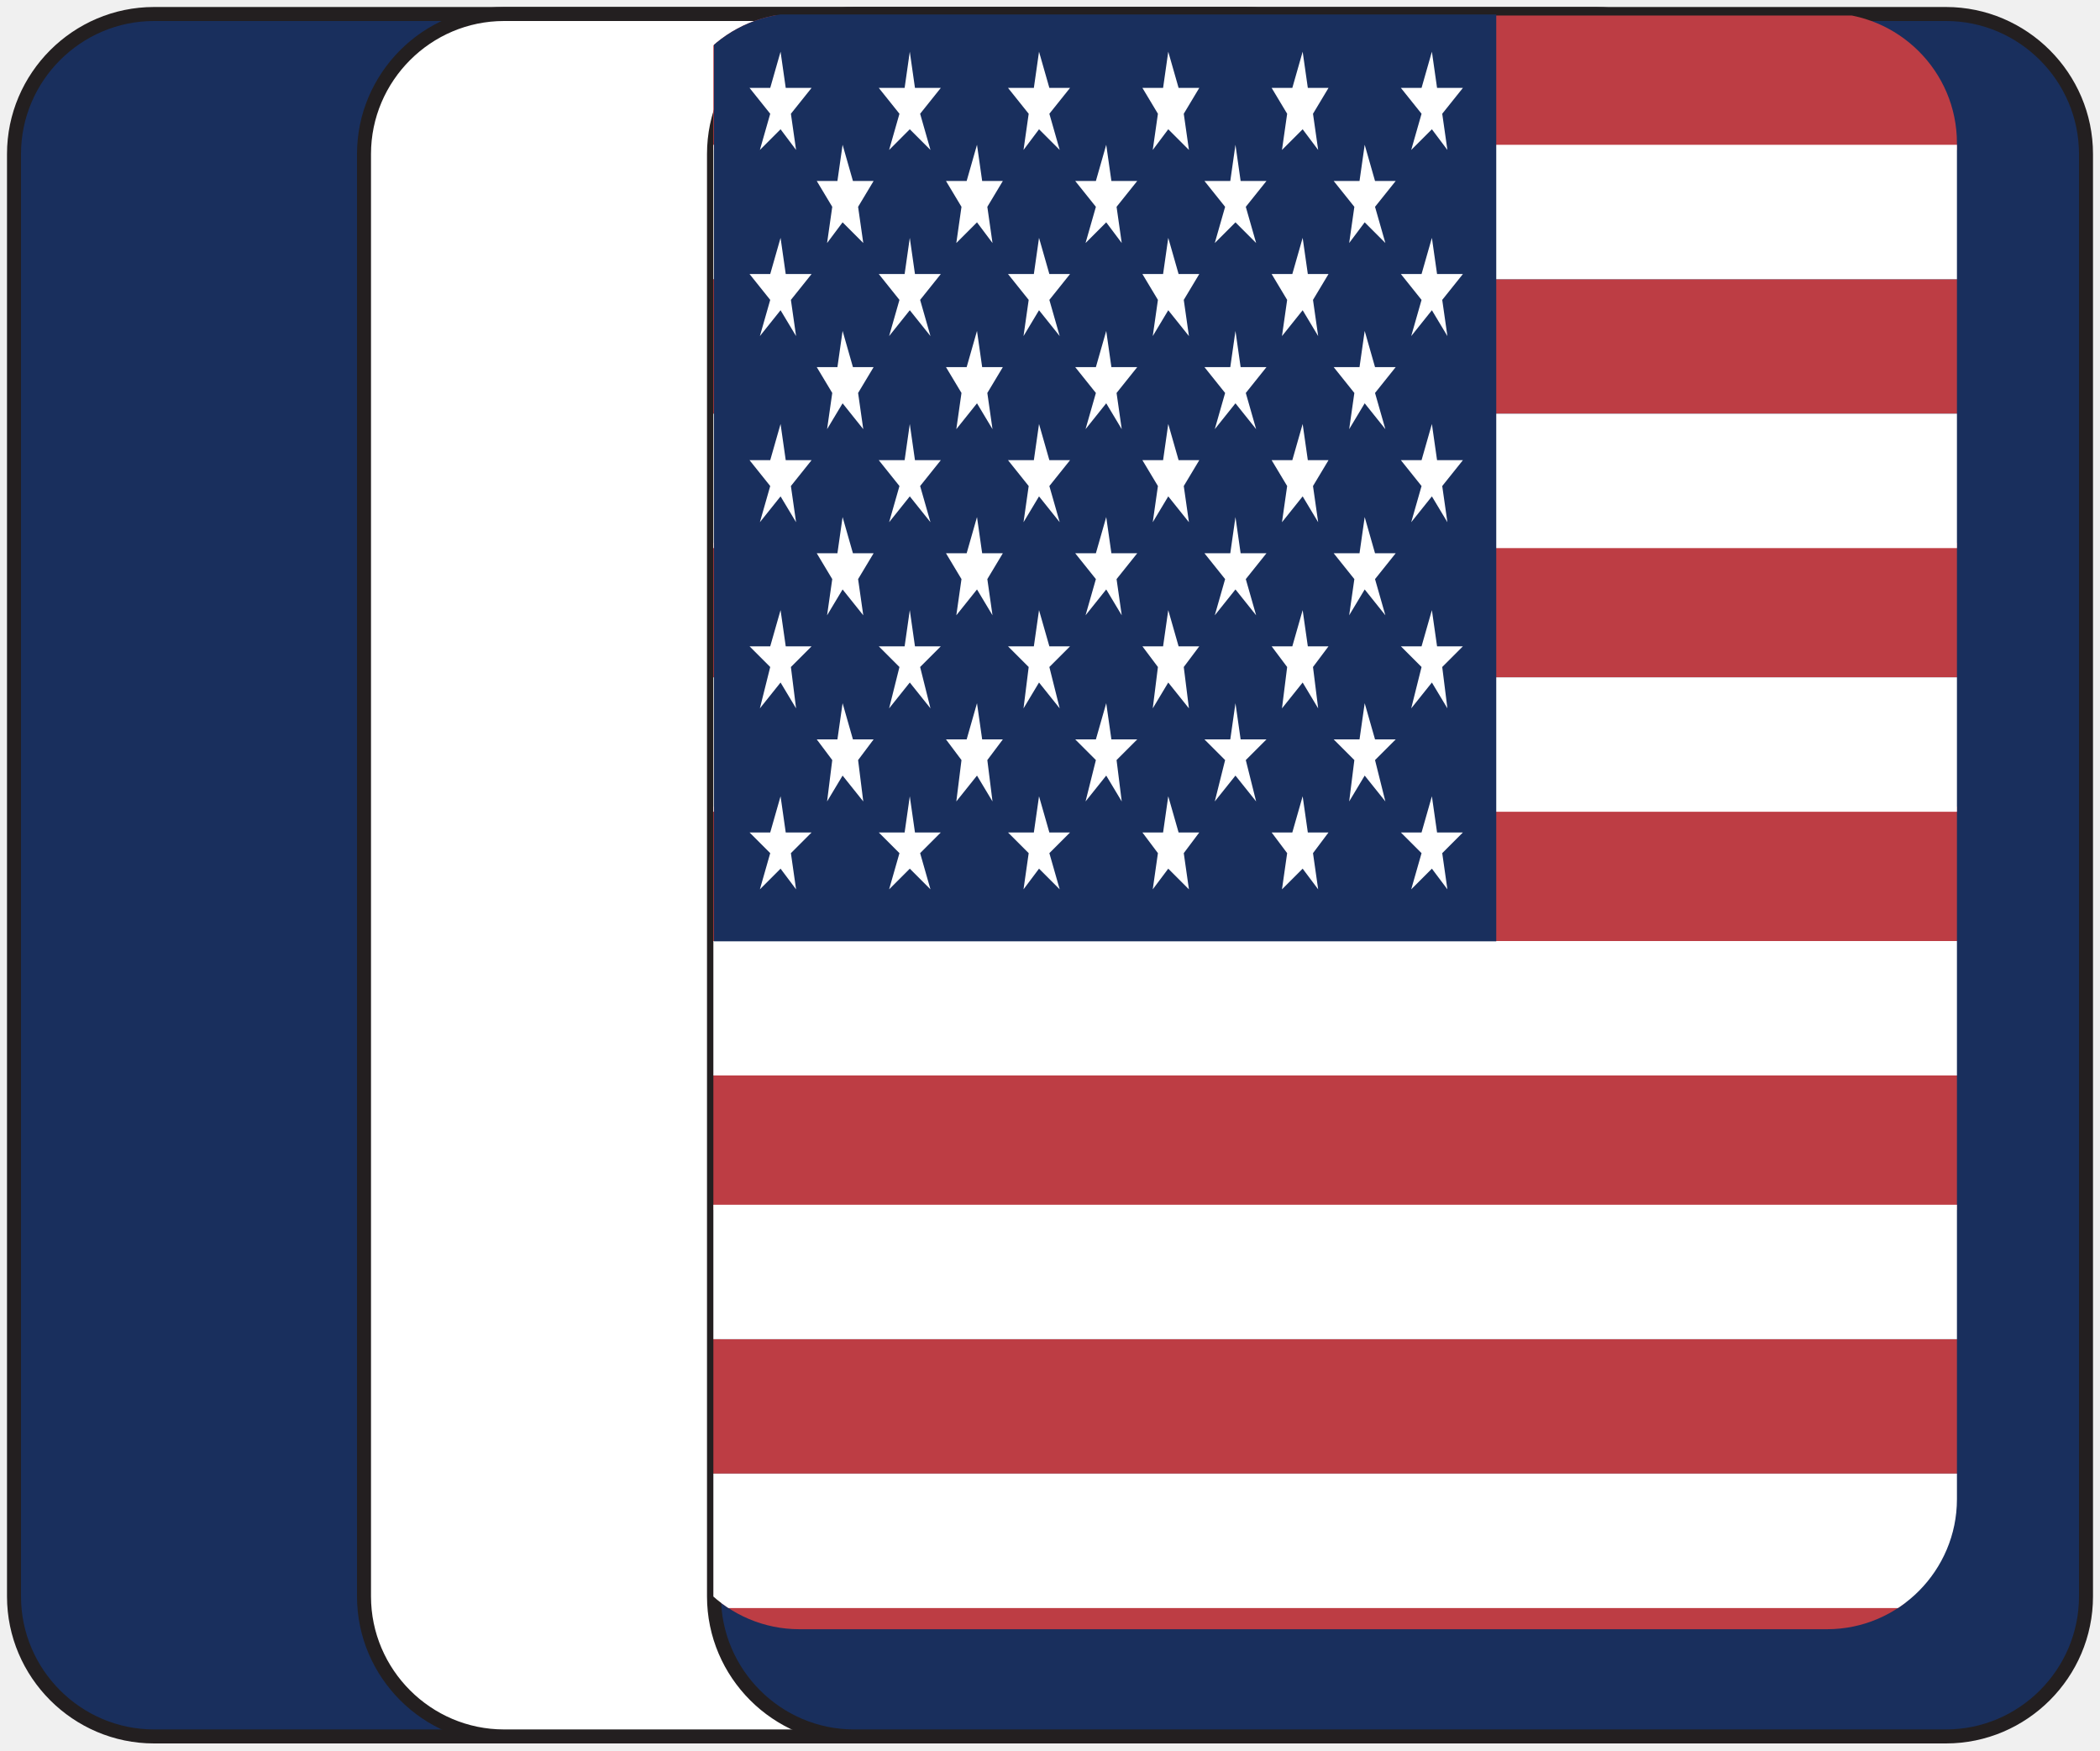
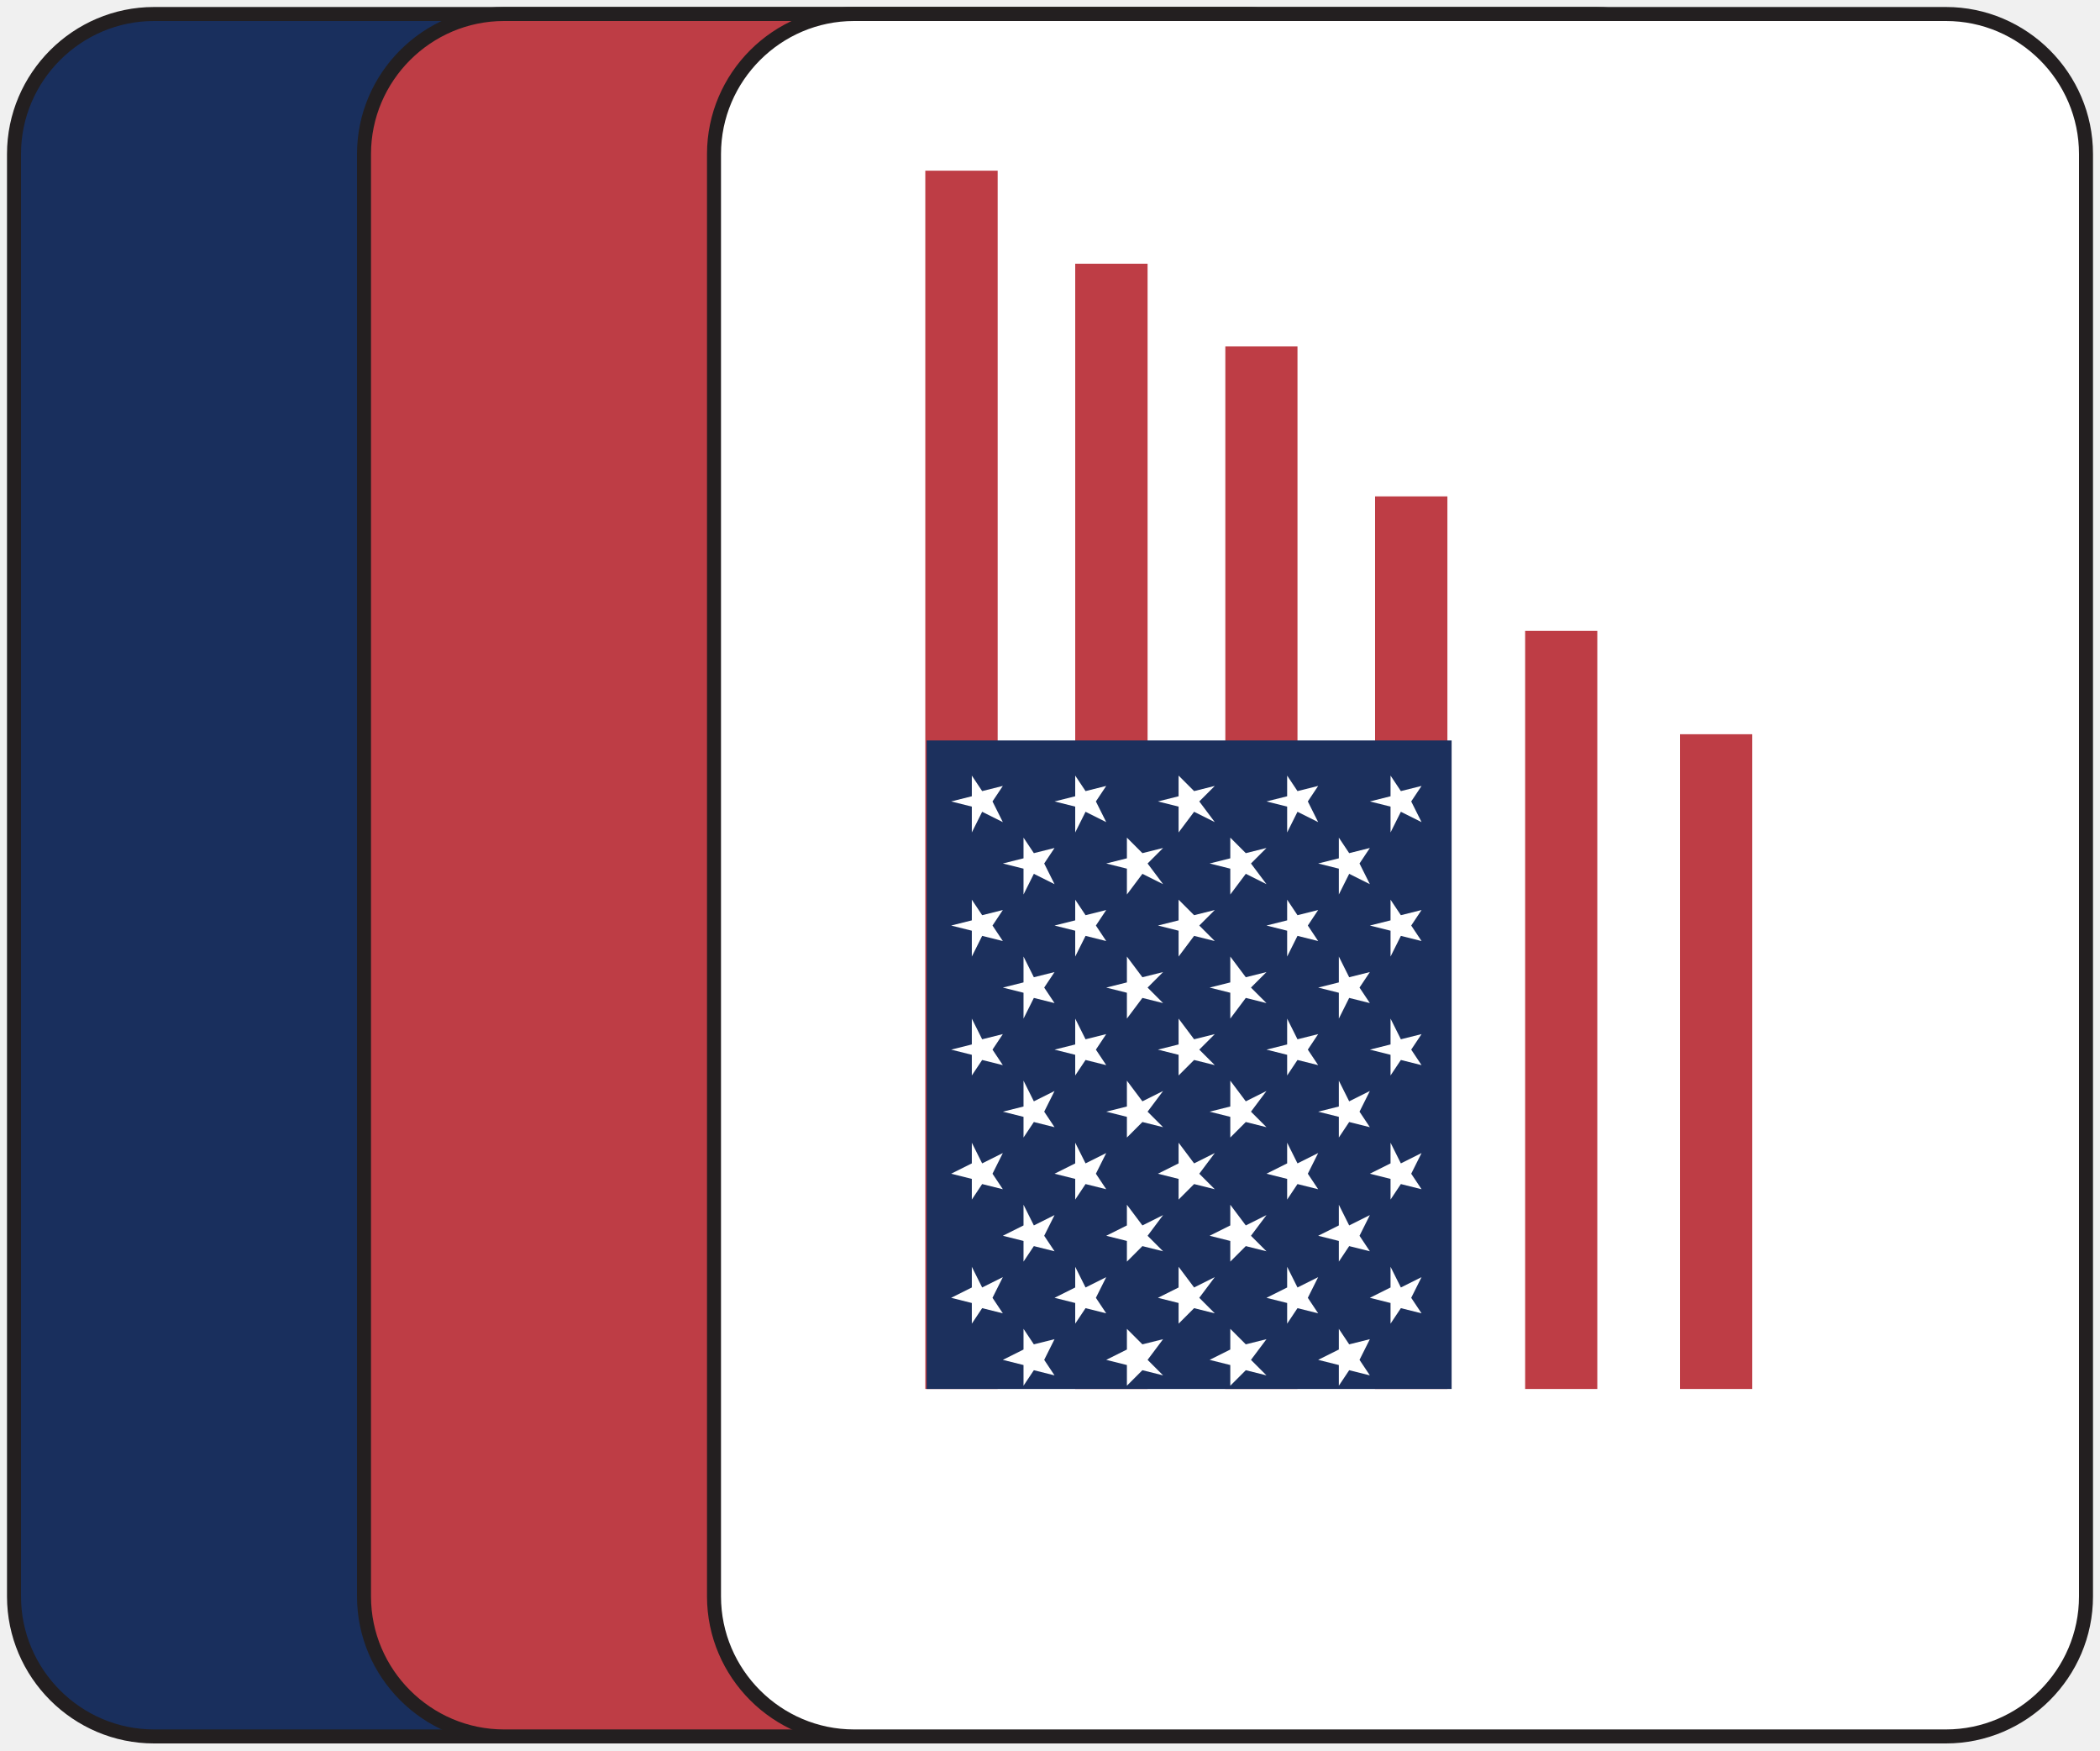
<svg xmlns="http://www.w3.org/2000/svg" xmlns:xlink="http://www.w3.org/1999/xlink" version="1.1" id="Layer_1" x="0px" y="0px" viewBox="0 0 150 125" style="enable-background:new 0 0 150 125;" xml:space="preserve">
  <style type="text/css">
	.st0{fill:#192F5D;stroke:#231F20;stroke-miterlimit:10;}
- 	.st1{fill:#FFFFFF;stroke:#231F20;stroke-miterlimit:10;}
- 	.st2{fill:#FFFFFF;stroke:#000000;stroke-miterlimit:10;}
- 	.st3{clip-path:url(#SVGID_00000090261540725733727410000017750215067384796584_);}
- 	.st4{fill-rule:evenodd;clip-rule:evenodd;fill:#BD3D44;}
- 	.st5{fill-rule:evenodd;clip-rule:evenodd;fill:#FFFFFF;}
- 	.st6{fill-rule:evenodd;clip-rule:evenodd;fill:#192F5D;}
+ 	.st1{fill:#BE3D45;stroke:#231F20;stroke-miterlimit:10;}
+ 	.st2{fill:#FFFFFF;stroke:#231F20;stroke-miterlimit:10;}
+ 	.st3{fill:#FFFFFF;stroke:#000000;stroke-miterlimit:10;}
+ 	.st4{clip-path:url(#SVGID_00000047026253563991015100000017250957282963752587_);}
+ 	.st5{fill-rule:evenodd;clip-rule:evenodd;fill:#BE3D45;}
+ 	.st6{fill-rule:evenodd;clip-rule:evenodd;fill:#FFFFFF;}
+ 	.st7{fill-rule:evenodd;clip-rule:evenodd;fill:#1C305D;}
+ 	.st8{fill:#FFFFFF;}
</style>
  <g>
    <path class="st0" d="M11,1h78c5.5,0,10,4.5,10,10v103c0,5.5-4.5,10-10,10H11c-5.5,0-10-4.5-10-10V11C1,5.5,5.5,1,11,1z" />
    <path class="st1" d="M36,1h78c5.5,0,10,4.5,10,10v103c0,5.5-4.5,10-10,10H36c-5.5,0-10-4.5-10-10V11C26,5.5,30.5,1,36,1z" />
-     <path class="st0" d="M61,1h78c5.5,0,10,4.5,10,10v103c0,5.5-4.5,10-10,10H61c-5.5,0-10-4.5-10-10V11C51,5.5,55.5,1,61,1z" />
-     <path class="st2" d="M0,0" />
+     <path class="st2" d="M61,1h78c5.5,0,10,4.5,10,10v103c0,5.5-4.5,10-10,10H61c-5.5,0-10-4.5-10-10V11C51,5.5,55.5,1,61,1z" />
+     <path class="st3" d="M0,0" />
  </g>
  <g>
    <defs>
-       <path id="SVGID_1_" d="M60.9,1h78.3c5.4,0,9.9,4.4,9.9,9.9v103.3c0,5.4-4.4,9.9-9.9,9.9H60.9c-5.4,0-9.9-4.4-9.9-9.9V10.9    C51,5.4,55.4,1,60.9,1z" />
+       <rect id="SVGID_1_" x="66.2" y="13" width="69.6" height="92.8" />
    </defs>
-     <clipPath id="SVGID_00000128445408145057134150000008395165974090388353_">
+     <clipPath id="SVGID_00000150782496215438186810000008871107265605693588_">
      <use xlink:href="#SVGID_1_" style="overflow:visible;" />
    </clipPath>
-     <g id="flag" transform="matrix(.9375 0 0 .9375 0 -.0000049038)" style="clip-path:url(#SVGID_00000128445408145057134150000008395165974090388353_);">
+     <g id="flag" transform="matrix(.9375 0 0 .9375 0 -.0000049038)" style="clip-path:url(#SVGID_00000150782496215438186810000008871107265605693588_);">
      <g id="g390" transform="matrix(3.9385 0 0 3.9385 0 .000005)">
        <g id="g169">
-           <rect id="rect156" x="13.8" y="0.3" class="st4" width="37.8" height="2.6" />
-           <rect id="rect158" x="13.8" y="5.4" class="st4" width="37.8" height="2.6" />
-           <rect id="rect160" x="13.8" y="10.5" class="st4" width="37.8" height="2.6" />
-           <rect id="rect162" x="13.8" y="15.6" class="st4" width="37.8" height="2.6" />
-           <rect id="rect164" x="13.8" y="20.8" class="st4" width="37.8" height="2.6" />
-           <rect id="rect166" x="13.8" y="25.9" class="st4" width="37.8" height="2.6" />
-           <rect id="rect168" x="13.8" y="31" class="st4" width="37.8" height="2.6" />
+           <rect id="rect156" x="17.9" y="0.8" class="st5" width="1.4" height="35.8" />
+           <rect id="rect158" x="20.8" y="5.1" class="st5" width="1.4" height="35.8" />
+           <rect id="rect160" x="23.7" y="6.7" class="st5" width="1.4" height="35.8" />
+           <rect id="rect162" x="26.6" y="9.6" class="st5" width="1.4" height="35.8" />
+           <rect id="rect164" x="29.5" y="12.2" class="st5" width="1.4" height="35.8" />
+           <rect id="rect166" x="32.5" y="14.2" class="st5" width="1.4" height="35.8" />
+           <rect id="rect168" x="35.3" y="17" class="st5" width="1.4" height="35.8" />
        </g>
        <g id="g177">
-           <rect id="rect157" x="13.8" y="2.8" class="st5" width="37.8" height="2.6" />
-           <rect id="rect159" x="13.8" y="8" class="st5" width="37.8" height="2.6" />
-           <rect id="rect161" x="13.8" y="13.1" class="st5" width="37.8" height="2.6" />
-           <rect id="rect163" x="13.8" y="18.2" class="st5" width="37.8" height="2.6" />
-           <rect id="rect165" x="13.8" y="23.3" class="st5" width="37.8" height="2.6" />
-           <rect id="rect167" x="13.8" y="28.5" class="st5" width="37.8" height="2.6" />
+           <rect id="rect157" x="19.4" y="-7.2" class="st6" width="1.4" height="35.8" />
+           <rect id="rect159" x="22.3" y="-7.2" class="st6" width="1.4" height="35.8" />
+           <rect id="rect161" x="25.2" y="-7.2" class="st6" width="1.4" height="35.8" />
+           <rect id="rect163" x="28.1" y="-7.2" class="st6" width="1.4" height="35.8" />
+           <rect id="rect165" x="31" y="-7.2" class="st6" width="1.4" height="35.8" />
+           <rect id="rect167" x="33.9" y="-7.2" class="st6" width="1.4" height="35.8" />
        </g>
      </g>
-       <rect id="rect200" x="54.4" y="1.1" class="st6" width="59.6" height="70.6" />
+       <rect id="rect200" x="70.6" y="56.4" class="st7" width="40" height="56.4" />
      <g id="g274" transform="matrix(3.9385 0 0 3.9385 0 .000005)">
        <g id="g218">
          <g id="g194">
-             <polygon id="polygon207" class="st5" points="15.1,1 15.2,1.7 15.7,1.7 15.3,2.2 15.4,2.9 15.1,2.5 14.7,2.9 14.9,2.2        14.5,1.7 14.9,1.7      " />
-             <polygon id="polygon188" class="st5" points="17.6,1 17.7,1.7 18.2,1.7 17.8,2.2 18,2.9 17.6,2.5 17.2,2.9 17.4,2.2 17,1.7        17.5,1.7      " />
-             <polygon id="polygon189" class="st5" points="20.1,1 20.3,1.7 20.7,1.7 20.3,2.2 20.5,2.9 20.1,2.5 19.8,2.9 19.9,2.2        19.5,1.7 20,1.7      " />
-             <polygon id="polygon190" class="st5" points="22.6,1 22.8,1.7 23.2,1.7 22.9,2.2 23,2.9 22.6,2.5 22.3,2.9 22.4,2.2 22.1,1.7        22.5,1.7      " />
-             <polygon id="polygon191" class="st5" points="25.2,1 25.3,1.7 25.7,1.7 25.4,2.2 25.5,2.9 25.2,2.5 24.8,2.9 24.9,2.2        24.6,1.7 25,1.7      " />
-             <polygon id="polygon192" class="st5" points="27.7,1 27.8,1.7 28.3,1.7 27.9,2.2 28,2.9 27.7,2.5 27.3,2.9 27.5,2.2 27.1,1.7        27.5,1.7      " />
+             <polygon id="polygon207" class="st6" points="18.4,27.5 18.8,27.3 18.8,26.9 19,27.2 19.4,27.1 19.2,27.5 19.4,27.8 19,27.7        18.8,28 18.8,27.6      " />
+             <polygon id="polygon188" class="st6" points="18.4,25.1 18.8,24.9 18.8,24.5 19,24.9 19.4,24.7 19.2,25.1 19.4,25.4 19,25.3        18.8,25.6 18.8,25.2      " />
+             <polygon id="polygon189" class="st6" points="18.4,22.7 18.8,22.5 18.8,22.1 19,22.5 19.4,22.3 19.2,22.7 19.4,23 19,22.9        18.8,23.2 18.8,22.8      " />
+             <polygon id="polygon190" class="st6" points="18.4,20.3 18.8,20.2 18.8,19.7 19,20.1 19.4,20 19.2,20.3 19.4,20.6 19,20.5        18.8,20.8 18.8,20.4      " />
+             <polygon id="polygon191" class="st6" points="18.4,17.9 18.8,17.8 18.8,17.4 19,17.7 19.4,17.6 19.2,17.9 19.4,18.2 19,18.1        18.8,18.5 18.8,18      " />
+             <polygon id="polygon192" class="st6" points="18.4,15.5 18.8,15.4 18.8,15 19,15.3 19.4,15.2 19.2,15.5 19.4,15.9 19,15.7        18.8,16.1 18.8,15.6      " />
          </g>
          <g id="g205">
-             <polygon id="polygon193" class="st5" points="16.3,2.8 16.5,3.5 16.9,3.5 16.6,4 16.7,4.7 16.3,4.3 16,4.7 16.1,4 15.8,3.5        16.2,3.5      " />
-             <polygon id="polygon201" class="st5" points="18.9,2.8 19,3.5 19.4,3.5 19.1,4 19.2,4.7 18.9,4.3 18.5,4.7 18.6,4 18.3,3.5        18.7,3.5      " />
-             <polygon id="polygon202" class="st5" points="21.4,2.8 21.5,3.5 22,3.5 21.6,4 21.7,4.7 21.4,4.3 21,4.7 21.2,4 20.8,3.5        21.2,3.5      " />
-             <polygon id="polygon203" class="st5" points="23.9,2.8 24,3.5 24.5,3.5 24.1,4 24.3,4.7 23.9,4.3 23.5,4.7 23.7,4 23.3,3.5        23.8,3.5      " />
-             <polygon id="polygon204" class="st5" points="26.4,2.8 26.6,3.5 27,3.5 26.6,4 26.8,4.7 26.4,4.3 26.1,4.7 26.2,4 25.8,3.5        26.3,3.5      " />
+             <polygon id="polygon193" class="st6" points="19.4,26.3 19.8,26.1 19.8,25.7 20,26 20.4,25.9 20.2,26.3 20.4,26.6 20,26.5        19.8,26.8 19.8,26.4      " />
+             <polygon id="polygon201" class="st6" points="19.4,23.9 19.8,23.7 19.8,23.3 20,23.7 20.4,23.5 20.2,23.9 20.4,24.2 20,24.1        19.8,24.4 19.8,24      " />
+             <polygon id="polygon202" class="st6" points="19.4,21.5 19.8,21.4 19.8,20.9 20,21.3 20.4,21.1 20.2,21.5 20.4,21.8 20,21.7        19.8,22 19.8,21.6      " />
+             <polygon id="polygon203" class="st6" points="19.4,19.1 19.8,19 19.8,18.5 20,18.9 20.4,18.8 20.2,19.1 20.4,19.4 20,19.3        19.8,19.7 19.8,19.2      " />
+             <polygon id="polygon204" class="st6" points="19.4,16.7 19.8,16.6 19.8,16.2 20,16.5 20.4,16.4 20.2,16.7 20.4,17.1 20,16.9        19.8,17.3 19.8,16.8      " />
          </g>
        </g>
        <g id="g232" transform="translate(0,14)">
          <g id="g233">
-             <polygon id="polygon234" class="st5" points="15.1,-9.4 15.2,-8.7 15.7,-8.7 15.3,-8.2 15.4,-7.5 15.1,-8 14.7,-7.5 14.9,-8.2        14.5,-8.7 14.9,-8.7      " />
-             <polygon id="polygon235" class="st5" points="17.6,-9.4 17.7,-8.7 18.2,-8.7 17.8,-8.2 18,-7.5 17.6,-8 17.2,-7.5 17.4,-8.2        17,-8.7 17.5,-8.7      " />
-             <polygon id="polygon236" class="st5" points="20.1,-9.4 20.3,-8.7 20.7,-8.7 20.3,-8.2 20.5,-7.5 20.1,-8 19.8,-7.5 19.9,-8.2        19.5,-8.7 20,-8.7      " />
-             <polygon id="polygon237" class="st5" points="22.6,-9.4 22.8,-8.7 23.2,-8.7 22.9,-8.2 23,-7.5 22.6,-8 22.3,-7.5 22.4,-8.2        22.1,-8.7 22.5,-8.7      " />
-             <polygon id="polygon238" class="st5" points="25.2,-9.4 25.3,-8.7 25.7,-8.7 25.4,-8.2 25.5,-7.5 25.2,-8 24.8,-7.5 24.9,-8.2        24.6,-8.7 25,-8.7      " />
-             <polygon id="polygon239" class="st5" points="27.7,-9.4 27.8,-8.7 28.3,-8.7 27.9,-8.2 28,-7.5 27.7,-8 27.3,-7.5 27.5,-8.2        27.1,-8.7 27.5,-8.7      " />
+             <polygon id="polygon234" class="st6" points="20.4,13.5 20.8,13.3 20.8,12.9 21,13.2 21.4,13.1 21.2,13.5 21.4,13.8 21,13.7        20.8,14 20.8,13.6      " />
+             <polygon id="polygon235" class="st6" points="20.4,11.1 20.8,10.9 20.8,10.5 21,10.9 21.4,10.7 21.2,11.1 21.4,11.4 21,11.3        20.8,11.6 20.8,11.2      " />
+             <polygon id="polygon236" class="st6" points="20.4,8.7 20.8,8.5 20.8,8.1 21,8.5 21.4,8.3 21.2,8.7 21.4,9 21,8.9 20.8,9.2        20.8,8.8      " />
+             <polygon id="polygon237" class="st6" points="20.4,6.3 20.8,6.2 20.8,5.7 21,6.1 21.4,6 21.2,6.3 21.4,6.6 21,6.5 20.8,6.8        20.8,6.4      " />
+             <polygon id="polygon238" class="st6" points="20.4,3.9 20.8,3.8 20.8,3.4 21,3.7 21.4,3.6 21.2,3.9 21.4,4.2 21,4.1 20.8,4.5        20.8,4      " />
+             <polygon id="polygon239" class="st6" points="20.4,1.5 20.8,1.4 20.8,1 21,1.3 21.4,1.2 21.2,1.5 21.4,1.9 21,1.7 20.8,2.1        20.8,1.6      " />
          </g>
          <g id="g240">
-             <polygon id="polygon241" class="st5" points="16.3,-7.6 16.5,-6.9 16.9,-6.9 16.6,-6.4 16.7,-5.7 16.3,-6.2 16,-5.7 16.1,-6.4        15.8,-6.9 16.2,-6.9      " />
-             <polygon id="polygon242" class="st5" points="18.9,-7.6 19,-6.9 19.4,-6.9 19.1,-6.4 19.2,-5.7 18.9,-6.2 18.5,-5.7 18.6,-6.4        18.3,-6.9 18.7,-6.9      " />
-             <polygon id="polygon243" class="st5" points="21.4,-7.6 21.5,-6.9 22,-6.9 21.6,-6.4 21.7,-5.7 21.4,-6.2 21,-5.7 21.2,-6.4        20.8,-6.9 21.2,-6.9      " />
-             <polygon id="polygon244" class="st5" points="23.9,-7.6 24,-6.9 24.5,-6.9 24.1,-6.4 24.3,-5.7 23.9,-6.2 23.5,-5.7 23.7,-6.4        23.3,-6.9 23.8,-6.9      " />
-             <polygon id="polygon245" class="st5" points="26.4,-7.6 26.6,-6.9 27,-6.9 26.6,-6.4 26.8,-5.7 26.4,-6.2 26.1,-5.7 26.2,-6.4        25.8,-6.9 26.3,-6.9      " />
+             <polygon id="polygon241" class="st6" points="21.4,12.3 21.8,12.1 21.8,11.7 22.1,12 22.5,11.9 22.2,12.3 22.5,12.6 22.1,12.5        21.8,12.8 21.8,12.4      " />
+             <polygon id="polygon242" class="st6" points="21.4,9.9 21.8,9.7 21.8,9.3 22.1,9.7 22.5,9.5 22.2,9.9 22.5,10.2 22.1,10.1        21.8,10.4 21.8,10      " />
+             <polygon id="polygon243" class="st6" points="21.4,7.5 21.8,7.4 21.8,6.9 22.1,7.3 22.5,7.1 22.2,7.5 22.5,7.8 22.1,7.7        21.8,8 21.8,7.6      " />
+             <polygon id="polygon244" class="st6" points="21.4,5.1 21.8,5 21.8,4.5 22.1,4.9 22.5,4.8 22.2,5.1 22.5,5.4 22.1,5.3        21.8,5.7 21.8,5.2      " />
+             <polygon id="polygon245" class="st6" points="21.4,2.7 21.8,2.6 21.8,2.2 22.1,2.5 22.5,2.4 22.2,2.7 22.5,3.1 22.1,2.9        21.8,3.3 21.8,2.8      " />
          </g>
        </g>
        <g id="g246" transform="translate(0,28)">
          <g id="g247">
-             <polygon id="polygon248" class="st5" points="15.1,-19.8 15.2,-19.1 15.7,-19.1 15.3,-18.6 15.4,-17.9 15.1,-18.4 14.7,-17.9        14.9,-18.6 14.5,-19.1 14.9,-19.1      " />
-             <polygon id="polygon249" class="st5" points="17.6,-19.8 17.7,-19.1 18.2,-19.1 17.8,-18.6 18,-17.9 17.6,-18.4 17.2,-17.9        17.4,-18.6 17,-19.1 17.5,-19.1      " />
-             <polygon id="polygon250" class="st5" points="20.1,-19.8 20.3,-19.1 20.7,-19.1 20.3,-18.6 20.5,-17.9 20.1,-18.4 19.8,-17.9        19.9,-18.6 19.5,-19.1 20,-19.1      " />
-             <polygon id="polygon251" class="st5" points="22.6,-19.8 22.8,-19.1 23.2,-19.1 22.9,-18.6 23,-17.9 22.6,-18.4 22.3,-17.9        22.4,-18.6 22.1,-19.1 22.5,-19.1      " />
-             <polygon id="polygon252" class="st5" points="25.2,-19.8 25.3,-19.1 25.7,-19.1 25.4,-18.6 25.5,-17.9 25.2,-18.4 24.8,-17.9        24.9,-18.6 24.6,-19.1 25,-19.1      " />
-             <polygon id="polygon253" class="st5" points="27.7,-19.8 27.8,-19.1 28.3,-19.1 27.9,-18.6 28,-17.9 27.7,-18.4 27.3,-17.9        27.5,-18.6 27.1,-19.1 27.5,-19.1      " />
+             <polygon id="polygon248" class="st6" points="22.4,-0.5 22.8,-0.7 22.8,-1.1 23.1,-0.8 23.5,-0.9 23.2,-0.5 23.5,-0.2        23.1,-0.3 22.8,0 22.8,-0.4      " />
+             <polygon id="polygon249" class="st6" points="22.4,-2.9 22.8,-3.1 22.8,-3.5 23.1,-3.1 23.5,-3.3 23.2,-2.9 23.5,-2.6        23.1,-2.7 22.8,-2.4 22.8,-2.8      " />
+             <polygon id="polygon250" class="st6" points="22.4,-5.3 22.8,-5.5 22.8,-5.9 23.1,-5.5 23.5,-5.7 23.2,-5.3 23.5,-5 23.1,-5.1        22.8,-4.8 22.8,-5.2      " />
+             <polygon id="polygon251" class="st6" points="22.4,-7.7 22.8,-7.8 22.8,-8.3 23.1,-7.9 23.5,-8 23.2,-7.7 23.5,-7.4 23.1,-7.5        22.8,-7.2 22.8,-7.6      " />
+             <polygon id="polygon252" class="st6" points="22.4,-10.1 22.8,-10.2 22.8,-10.6 23.1,-10.3 23.5,-10.4 23.2,-10.1 23.5,-9.8        23.1,-9.9 22.8,-9.5 22.8,-10      " />
+             <polygon id="polygon253" class="st6" points="22.4,-12.5 22.8,-12.6 22.8,-13 23.1,-12.7 23.5,-12.8 23.2,-12.5 23.5,-12.1        23.1,-12.3 22.8,-11.9 22.8,-12.4      " />
          </g>
          <g id="g254">
-             <polygon id="polygon255" class="st5" points="16.3,-18 16.5,-17.3 16.9,-17.3 16.6,-16.8 16.7,-16.1 16.3,-16.6 16,-16.1        16.1,-16.8 15.8,-17.3 16.2,-17.3      " />
-             <polygon id="polygon256" class="st5" points="18.9,-18 19,-17.3 19.4,-17.3 19.1,-16.8 19.2,-16.1 18.9,-16.6 18.5,-16.1        18.6,-16.8 18.3,-17.3 18.7,-17.3      " />
-             <polygon id="polygon257" class="st5" points="21.4,-18 21.5,-17.3 22,-17.3 21.6,-16.8 21.7,-16.1 21.4,-16.6 21,-16.1        21.2,-16.8 20.8,-17.3 21.2,-17.3      " />
-             <polygon id="polygon258" class="st5" points="23.9,-18 24,-17.3 24.5,-17.3 24.1,-16.8 24.3,-16.1 23.9,-16.6 23.5,-16.1        23.7,-16.8 23.3,-17.3 23.8,-17.3      " />
-             <polygon id="polygon259" class="st5" points="26.4,-18 26.6,-17.3 27,-17.3 26.6,-16.8 26.8,-16.1 26.4,-16.6 26.1,-16.1        26.2,-16.8 25.8,-17.3 26.3,-17.3      " />
+             <polygon id="polygon255" class="st6" points="23.4,-1.7 23.8,-1.9 23.8,-2.3 24.1,-2 24.5,-2.1 24.2,-1.7 24.5,-1.4 24.1,-1.5        23.8,-1.2 23.8,-1.6      " />
+             <polygon id="polygon256" class="st6" points="23.4,-4.1 23.8,-4.3 23.8,-4.7 24.1,-4.3 24.5,-4.5 24.2,-4.1 24.5,-3.8        24.1,-3.9 23.8,-3.6 23.8,-4      " />
+             <polygon id="polygon257" class="st6" points="23.4,-6.5 23.8,-6.6 23.8,-7.1 24.1,-6.7 24.5,-6.9 24.2,-6.5 24.5,-6.2        24.1,-6.3 23.8,-6 23.8,-6.4      " />
+             <polygon id="polygon258" class="st6" points="23.4,-8.9 23.8,-9 23.8,-9.5 24.1,-9.1 24.5,-9.2 24.2,-8.9 24.5,-8.6 24.1,-8.7        23.8,-8.3 23.8,-8.8      " />
+             <polygon id="polygon259" class="st6" points="23.4,-11.3 23.8,-11.4 23.8,-11.8 24.1,-11.5 24.5,-11.6 24.2,-11.3 24.5,-10.9        24.1,-11.1 23.8,-10.7 23.8,-11.2      " />
          </g>
        </g>
        <g id="g260" transform="translate(0,42)">
          <g id="g261">
-             <polygon id="polygon262" class="st5" points="15.1,-30.2 15.2,-29.5 15.7,-29.5 15.3,-29.1 15.4,-28.3 15.1,-28.8 14.7,-28.3        14.9,-29.1 14.5,-29.5 14.9,-29.5      " />
-             <polygon id="polygon263" class="st5" points="17.6,-30.2 17.7,-29.5 18.2,-29.5 17.8,-29.1 18,-28.3 17.6,-28.8 17.2,-28.3        17.4,-29.1 17,-29.5 17.5,-29.5      " />
-             <polygon id="polygon264" class="st5" points="20.1,-30.2 20.3,-29.5 20.7,-29.5 20.3,-29.1 20.5,-28.3 20.1,-28.8 19.8,-28.3        19.9,-29.1 19.5,-29.5 20,-29.5      " />
-             <polygon id="polygon265" class="st5" points="22.6,-30.2 22.8,-29.5 23.2,-29.5 22.9,-29.1 23,-28.3 22.6,-28.8 22.3,-28.3        22.4,-29.1 22.1,-29.5 22.5,-29.5      " />
-             <polygon id="polygon266" class="st5" points="25.2,-30.2 25.3,-29.5 25.7,-29.5 25.4,-29.1 25.5,-28.3 25.2,-28.8 24.8,-28.3        24.9,-29.1 24.6,-29.5 25,-29.5      " />
-             <polygon id="polygon267" class="st5" points="27.7,-30.2 27.8,-29.5 28.3,-29.5 27.9,-29.1 28,-28.3 27.7,-28.8 27.3,-28.3        27.5,-29.1 27.1,-29.5 27.5,-29.5      " />
+             <polygon id="polygon262" class="st6" points="24.5,-14.5 24.9,-14.7 24.9,-15.1 25.1,-14.8 25.5,-14.9 25.3,-14.5 25.5,-14.2        25.1,-14.3 24.9,-14 24.9,-14.4      " />
+             <polygon id="polygon263" class="st6" points="24.5,-16.9 24.9,-17.1 24.9,-17.5 25.1,-17.1 25.5,-17.3 25.3,-16.9 25.5,-16.6        25.1,-16.7 24.9,-16.4 24.9,-16.8      " />
+             <polygon id="polygon264" class="st6" points="24.5,-19.3 24.9,-19.5 24.9,-19.9 25.1,-19.5 25.5,-19.7 25.3,-19.3 25.5,-19        25.1,-19.1 24.9,-18.8 24.9,-19.2      " />
+             <polygon id="polygon265" class="st6" points="24.5,-21.7 24.9,-21.8 24.9,-22.3 25.1,-21.9 25.5,-22 25.3,-21.7 25.5,-21.4        25.1,-21.5 24.9,-21.2 24.9,-21.6      " />
+             <polygon id="polygon266" class="st6" points="24.5,-24.1 24.9,-24.2 24.9,-24.6 25.1,-24.3 25.5,-24.4 25.3,-24.1 25.5,-23.8        25.1,-23.9 24.9,-23.5 24.9,-24      " />
+             <polygon id="polygon267" class="st6" points="24.5,-26.5 24.9,-26.6 24.9,-27 25.1,-26.7 25.5,-26.8 25.3,-26.5 25.5,-26.1        25.1,-26.3 24.9,-25.9 24.9,-26.4      " />
          </g>
          <g id="g268">
-             <polygon id="polygon269" class="st5" points="16.3,-28.4 16.5,-27.7 16.9,-27.7 16.6,-27.3 16.7,-26.5 16.3,-27 16,-26.5        16.1,-27.3 15.8,-27.7 16.2,-27.7      " />
-             <polygon id="polygon270" class="st5" points="18.9,-28.4 19,-27.7 19.4,-27.7 19.1,-27.3 19.2,-26.5 18.9,-27 18.5,-26.5        18.6,-27.3 18.3,-27.7 18.7,-27.7      " />
-             <polygon id="polygon271" class="st5" points="21.4,-28.4 21.5,-27.7 22,-27.7 21.6,-27.3 21.7,-26.5 21.4,-27 21,-26.5        21.2,-27.3 20.8,-27.7 21.2,-27.7      " />
-             <polygon id="polygon272" class="st5" points="23.9,-28.4 24,-27.7 24.5,-27.7 24.1,-27.3 24.3,-26.5 23.9,-27 23.5,-26.5        23.7,-27.3 23.3,-27.7 23.8,-27.7      " />
-             <polygon id="polygon273" class="st5" points="26.4,-28.4 26.6,-27.7 27,-27.7 26.6,-27.3 26.8,-26.5 26.4,-27 26.1,-26.5        26.2,-27.3 25.8,-27.7 26.3,-27.7      " />
+             <polygon id="polygon269" class="st6" points="25.5,-15.7 25.9,-15.9 25.9,-16.3 26.1,-16 26.5,-16.1 26.3,-15.7 26.5,-15.4        26.1,-15.5 25.9,-15.2 25.9,-15.6      " />
+             <polygon id="polygon270" class="st6" points="25.5,-18.1 25.9,-18.3 25.9,-18.7 26.1,-18.3 26.5,-18.5 26.3,-18.1 26.5,-17.8        26.1,-17.9 25.9,-17.6 25.9,-18      " />
+             <polygon id="polygon271" class="st6" points="25.5,-20.5 25.9,-20.6 25.9,-21.1 26.1,-20.7 26.5,-20.9 26.3,-20.5 26.5,-20.2        26.1,-20.3 25.9,-20 25.9,-20.4      " />
+             <polygon id="polygon272" class="st6" points="25.5,-22.9 25.9,-23 25.9,-23.5 26.1,-23.1 26.5,-23.2 26.3,-22.9 26.5,-22.6        26.1,-22.7 25.9,-22.3 25.9,-22.8      " />
+             <polygon id="polygon273" class="st6" points="25.5,-25.3 25.9,-25.4 25.9,-25.8 26.1,-25.5 26.5,-25.6 26.3,-25.3 26.5,-24.9        26.1,-25.1 25.9,-24.7 25.9,-25.2      " />
          </g>
        </g>
        <g id="g211" transform="translate(0,56)">
-           <polygon id="polygon212" class="st5" points="15.1,-40.6 15.2,-39.9 15.7,-39.9 15.3,-39.5 15.4,-38.8 15.1,-39.2 14.7,-38.8       14.9,-39.5 14.5,-39.9 14.9,-39.9     " />
-           <polygon id="polygon213" class="st5" points="17.6,-40.6 17.7,-39.9 18.2,-39.9 17.8,-39.5 18,-38.8 17.6,-39.2 17.2,-38.8       17.4,-39.5 17,-39.9 17.5,-39.9     " />
-           <polygon id="polygon214" class="st5" points="20.1,-40.6 20.3,-39.9 20.7,-39.9 20.3,-39.5 20.5,-38.8 20.1,-39.2 19.8,-38.8       19.9,-39.5 19.5,-39.9 20,-39.9     " />
-           <polygon id="polygon215" class="st5" points="22.6,-40.6 22.8,-39.9 23.2,-39.9 22.9,-39.5 23,-38.8 22.6,-39.2 22.3,-38.8       22.4,-39.5 22.1,-39.9 22.5,-39.9     " />
-           <polygon id="polygon216" class="st5" points="25.2,-40.6 25.3,-39.9 25.7,-39.9 25.4,-39.5 25.5,-38.8 25.2,-39.2 24.8,-38.8       24.9,-39.5 24.6,-39.9 25,-39.9     " />
-           <polygon id="polygon217" class="st5" points="27.7,-40.6 27.8,-39.9 28.3,-39.9 27.9,-39.5 28,-38.8 27.7,-39.2 27.3,-38.8       27.5,-39.5 27.1,-39.9 27.5,-39.9     " />
+           <polygon id="polygon212" class="st6" points="26.5,-28.5 26.9,-28.7 26.9,-29.1 27.1,-28.8 27.5,-28.9 27.3,-28.5 27.5,-28.2       27.1,-28.3 26.9,-28 26.9,-28.4     " />
+           <polygon id="polygon213" class="st6" points="26.5,-30.9 26.9,-31.1 26.9,-31.5 27.1,-31.1 27.5,-31.3 27.3,-30.9 27.5,-30.6       27.1,-30.7 26.9,-30.4 26.9,-30.8     " />
+           <polygon id="polygon214" class="st6" points="26.5,-33.3 26.9,-33.5 26.9,-33.9 27.1,-33.5 27.5,-33.7 27.3,-33.3 27.5,-33       27.1,-33.1 26.9,-32.8 26.9,-33.2     " />
+           <polygon id="polygon215" class="st6" points="26.5,-35.7 26.9,-35.8 26.9,-36.3 27.1,-35.9 27.5,-36 27.3,-35.7 27.5,-35.4       27.1,-35.5 26.9,-35.2 26.9,-35.6     " />
+           <polygon id="polygon216" class="st6" points="26.5,-38.1 26.9,-38.2 26.9,-38.6 27.1,-38.3 27.5,-38.4 27.3,-38.1 27.5,-37.8       27.1,-37.9 26.9,-37.5 26.9,-38     " />
+           <polygon id="polygon217" class="st6" points="26.5,-40.5 26.9,-40.6 26.9,-41 27.1,-40.7 27.5,-40.8 27.3,-40.5 27.5,-40.1       27.1,-40.3 26.9,-39.9 26.9,-40.4     " />
        </g>
      </g>
    </g>
  </g>
+   <path class="st8" d="M180.6,90.3" />
</svg>
